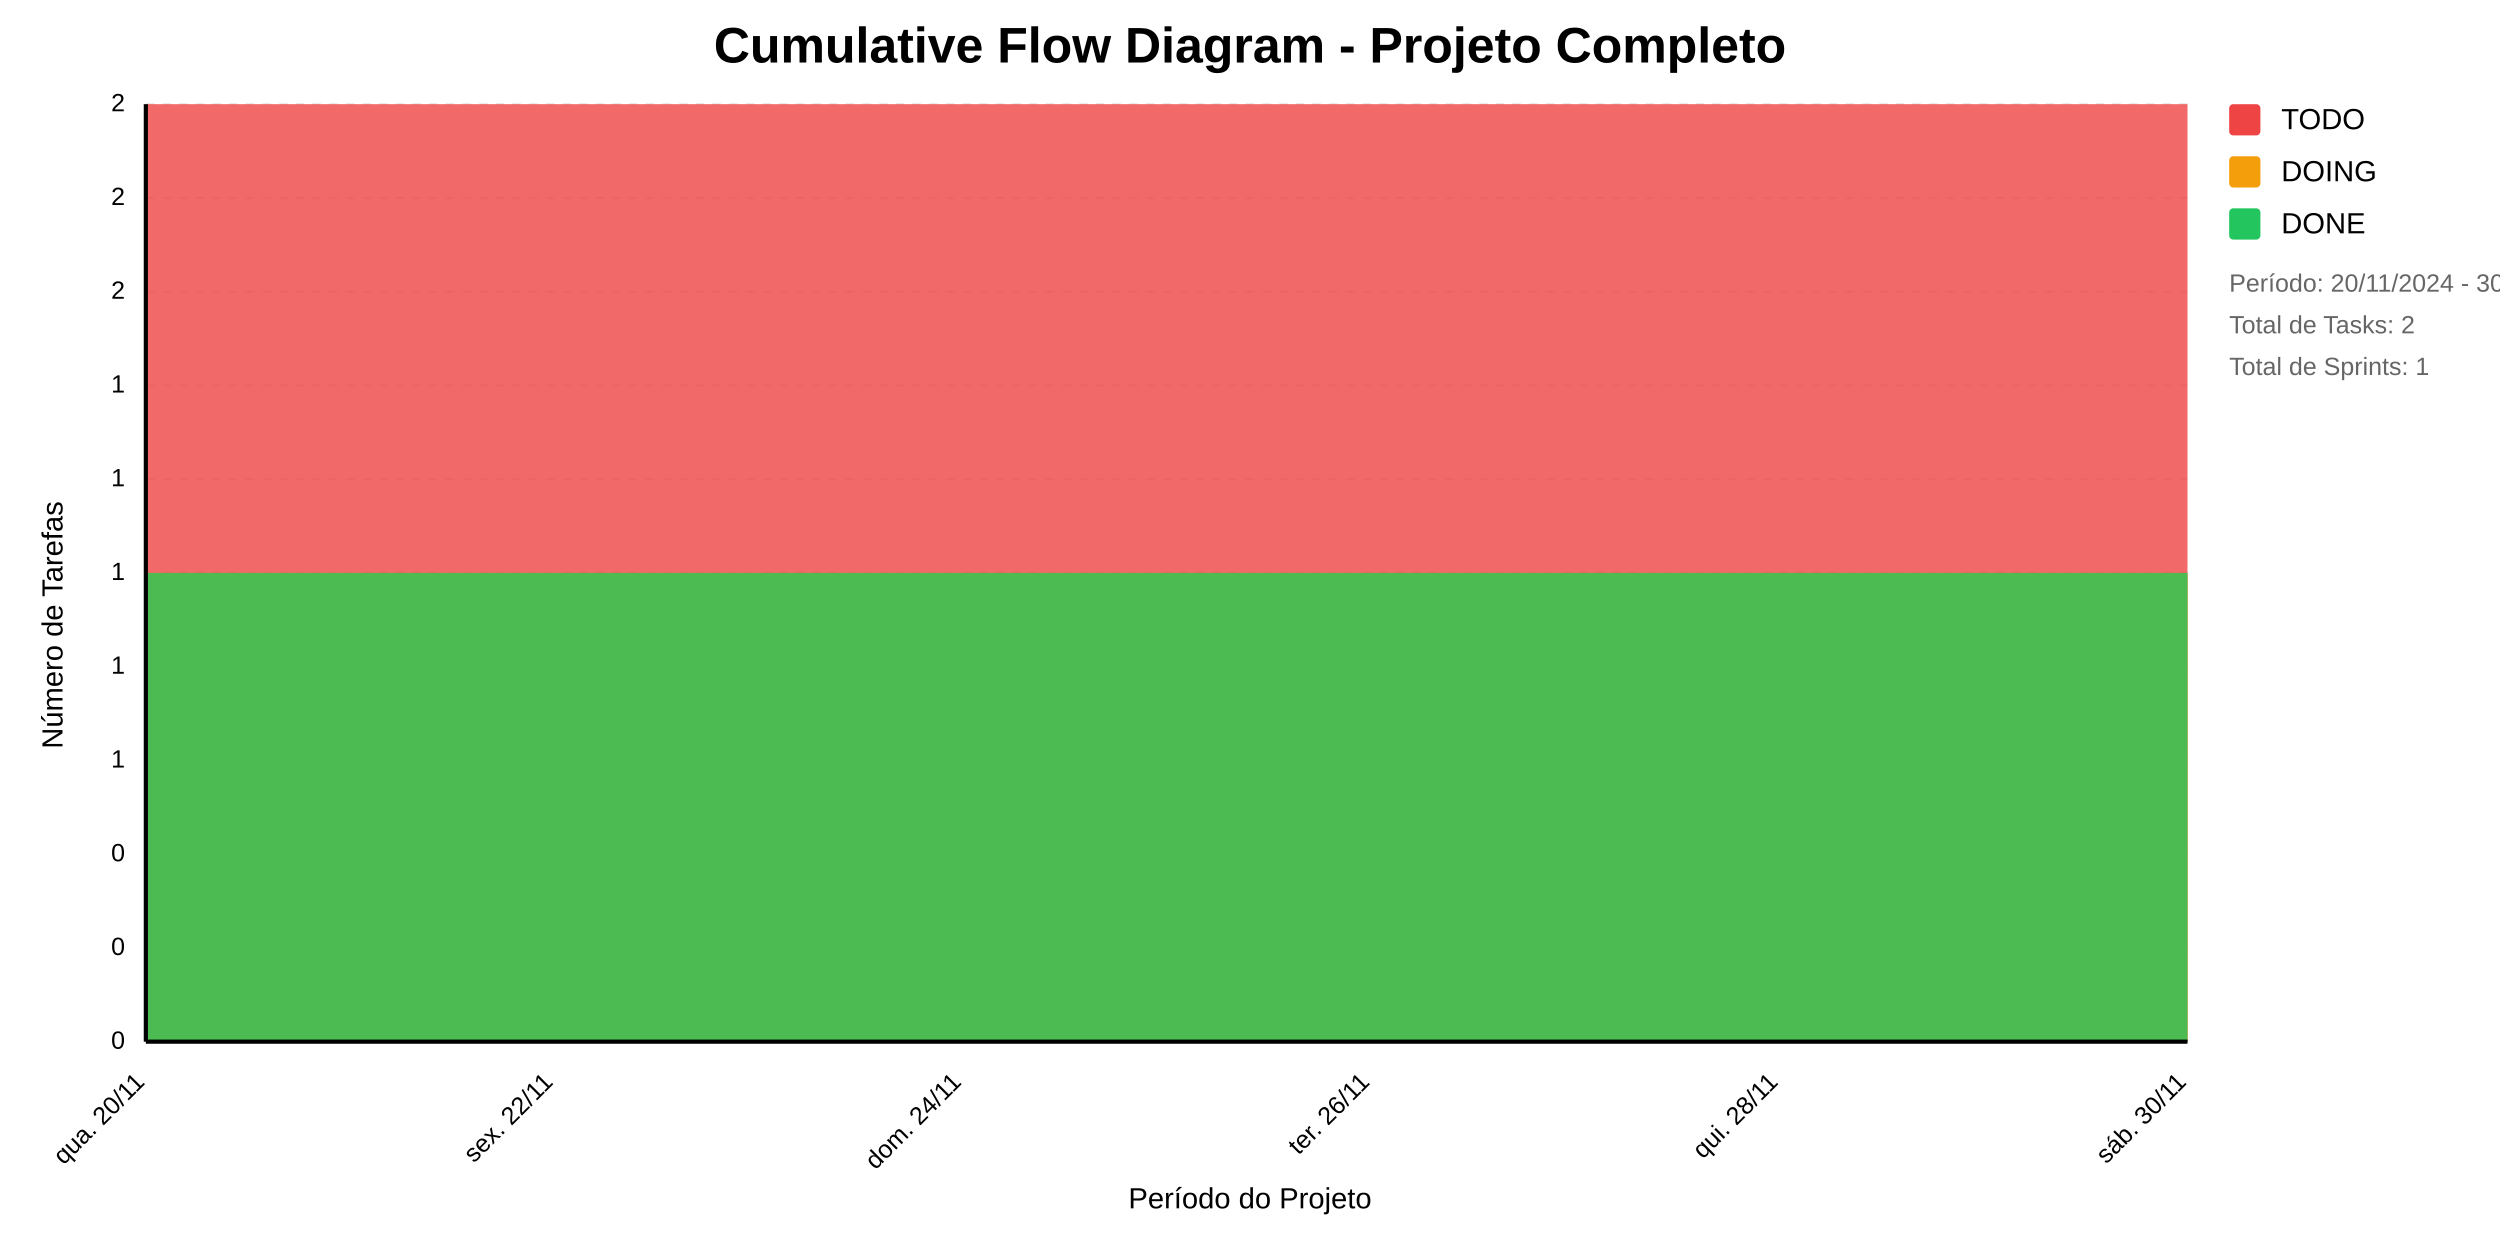
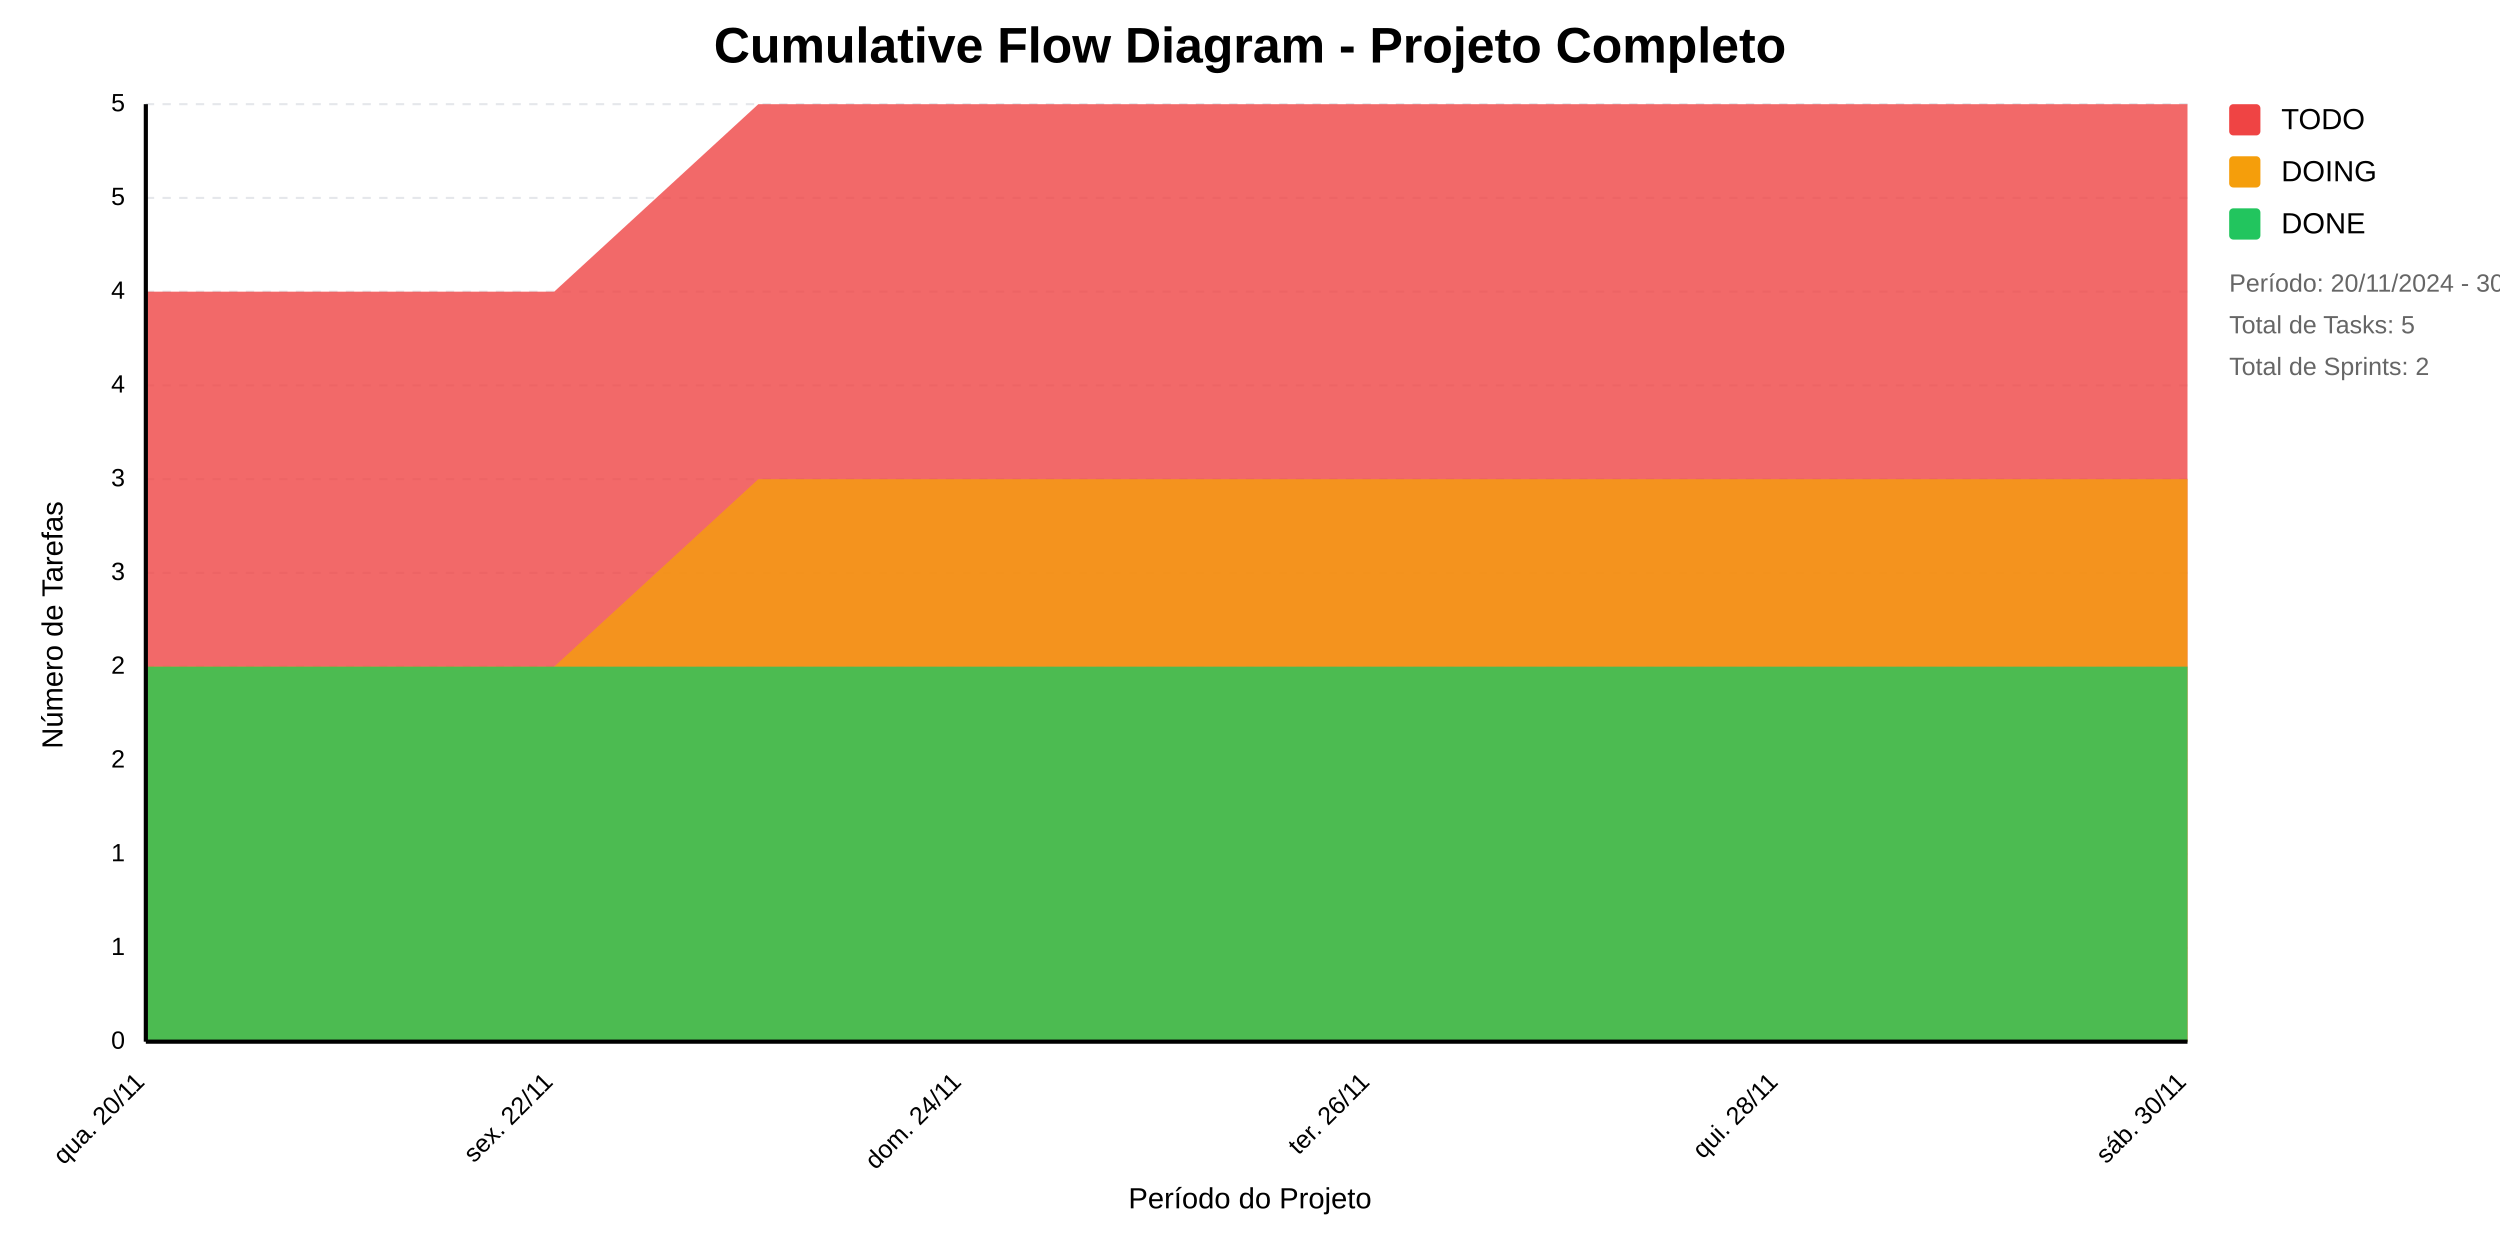
<svg xmlns="http://www.w3.org/2000/svg" viewBox="0 0 1200 600">
  <defs>
    <style>
            text { font-family: Arial, sans-serif; }
            .title { font-size: 24px; font-weight: bold; }
            .label { font-size: 14px; }
            .value { font-size: 12px; fill: #666666; }
            .axis { font-size: 12px; }
            .legend { font-size: 14px; }
          </style>
  </defs>
  <rect width="1200" height="600" fill="white" />
  <line x1="70" y1="50" x2="1050" y2="50" stroke="#e5e7eb" stroke-dasharray="4" />
-   <text x="60" y="50" text-anchor="end" class="axis" dominant-baseline="middle">2</text>
+   <text x="60" y="50" text-anchor="end" class="axis" dominant-baseline="middle">5</text>
  <line x1="70" y1="95" x2="1050" y2="95" stroke="#e5e7eb" stroke-dasharray="4" />
-   <text x="60" y="95" text-anchor="end" class="axis" dominant-baseline="middle">2</text>
+   <text x="60" y="95" text-anchor="end" class="axis" dominant-baseline="middle">5</text>
  <line x1="70" y1="140" x2="1050" y2="140" stroke="#e5e7eb" stroke-dasharray="4" />
-   <text x="60" y="140" text-anchor="end" class="axis" dominant-baseline="middle">2</text>
+   <text x="60" y="140" text-anchor="end" class="axis" dominant-baseline="middle">4</text>
  <line x1="70" y1="185" x2="1050" y2="185" stroke="#e5e7eb" stroke-dasharray="4" />
-   <text x="60" y="185" text-anchor="end" class="axis" dominant-baseline="middle">1</text>
+   <text x="60" y="185" text-anchor="end" class="axis" dominant-baseline="middle">4</text>
  <line x1="70" y1="230" x2="1050" y2="230" stroke="#e5e7eb" stroke-dasharray="4" />
-   <text x="60" y="230" text-anchor="end" class="axis" dominant-baseline="middle">1</text>
+   <text x="60" y="230" text-anchor="end" class="axis" dominant-baseline="middle">3</text>
  <line x1="70" y1="275" x2="1050" y2="275" stroke="#e5e7eb" stroke-dasharray="4" />
-   <text x="60" y="275" text-anchor="end" class="axis" dominant-baseline="middle">1</text>
+   <text x="60" y="275" text-anchor="end" class="axis" dominant-baseline="middle">3</text>
  <line x1="70" y1="320" x2="1050" y2="320" stroke="#e5e7eb" stroke-dasharray="4" />
-   <text x="60" y="320" text-anchor="end" class="axis" dominant-baseline="middle">1</text>
+   <text x="60" y="320" text-anchor="end" class="axis" dominant-baseline="middle">2</text>
  <line x1="70" y1="365" x2="1050" y2="365" stroke="#e5e7eb" stroke-dasharray="4" />
-   <text x="60" y="365" text-anchor="end" class="axis" dominant-baseline="middle">1</text>
+   <text x="60" y="365" text-anchor="end" class="axis" dominant-baseline="middle">2</text>
  <line x1="70" y1="410" x2="1050" y2="410" stroke="#e5e7eb" stroke-dasharray="4" />
-   <text x="60" y="410" text-anchor="end" class="axis" dominant-baseline="middle">0</text>
+   <text x="60" y="410" text-anchor="end" class="axis" dominant-baseline="middle">1</text>
  <line x1="70" y1="455" x2="1050" y2="455" stroke="#e5e7eb" stroke-dasharray="4" />
-   <text x="60" y="455" text-anchor="end" class="axis" dominant-baseline="middle">0</text>
+   <text x="60" y="455" text-anchor="end" class="axis" dominant-baseline="middle">1</text>
  <line x1="70" y1="500" x2="1050" y2="500" stroke="#e5e7eb" stroke-dasharray="4" />
  <text x="60" y="500" text-anchor="end" class="axis" dominant-baseline="middle">0</text>
-   <path d="M70,50 L168,50 L266,50 L364,50 L462,50 L560,50 L658,50 L756,50 L854,50 L952,50 L1050,50 L1050,500 L952,500 L854,500 L756,500 L658,500 L560,500 L462,500 L364,500 L266,500 L168,500 L70,500 Z" fill="#ef4444" opacity="0.8" />
-   <path d="M70,275 L168,275 L266,275 L364,275 L462,275 L560,275 L658,275 L756,275 L854,275 L952,275 L1050,275 L1050,500 L952,500 L854,500 L756,500 L658,500 L560,500 L462,500 L364,500 L266,500 L168,500 L70,500 Z" fill="#f59e0b" opacity="0.8" />
-   <path d="M70,275 L168,275 L266,275 L364,275 L462,275 L560,275 L658,275 L756,275 L854,275 L952,275 L1050,275 L1050,500 L952,500 L854,500 L756,500 L658,500 L560,500 L462,500 L364,500 L266,500 L168,500 L70,500 Z" fill="#22c55e" opacity="0.8" />
+   <path d="M70,140 L168,140 L266,140 L364,50 L462,50 L560,50 L658,50 L756,50 L854,50 L952,50 L1050,50 L1050,500 L952,500 L854,500 L756,500 L658,500 L560,500 L462,500 L364,500 L266,500 L168,500 L70,500 Z" fill="#ef4444" opacity="0.8" />
+   <path d="M70,320 L168,320 L266,320 L364,230 L462,230 L560,230 L658,230 L756,230 L854,230 L952,230 L1050,230 L1050,500 L952,500 L854,500 L756,500 L658,500 L560,500 L462,500 L364,500 L266,500 L168,500 L70,500 Z" fill="#f59e0b" opacity="0.8" />
+   <path d="M70,320 L168,320 L266,320 L364,320 L462,320 L560,320 L658,320 L756,320 L854,320 L952,320 L1050,320 L1050,500 L952,500 L854,500 L756,500 L658,500 L560,500 L462,500 L364,500 L266,500 L168,500 L70,500 Z" fill="#22c55e" opacity="0.8" />
  <line x1="70" y1="50" x2="70" y2="500" stroke="black" stroke-width="2" />
  <line x1="70" y1="500" x2="1050" y2="500" stroke="black" stroke-width="2" />
  <text transform="rotate(-45 70 520)" x="70" y="520" text-anchor="end" class="axis">qua. 20/11</text>
  <text transform="rotate(-45 266 520)" x="266" y="520" text-anchor="end" class="axis">sex. 22/11</text>
  <text transform="rotate(-45 462 520)" x="462" y="520" text-anchor="end" class="axis">dom. 24/11</text>
  <text transform="rotate(-45 658 520)" x="658" y="520" text-anchor="end" class="axis">ter. 26/11</text>
  <text transform="rotate(-45 854 520)" x="854" y="520" text-anchor="end" class="axis">qui. 28/11</text>
  <text transform="rotate(-45 1050 520)" x="1050" y="520" text-anchor="end" class="axis">sáb. 30/11</text>
  <text transform="rotate(-90 30 300)" x="30" y="300" text-anchor="middle" class="label">Número de Tarefas</text>
  <text x="600" y="580" text-anchor="middle" class="label">Período do Projeto</text>
  <text x="600" y="30" text-anchor="middle" class="title">Cumulative Flow Diagram - Projeto Completo</text>
  <g transform="translate(1070, 50)">
    <rect width="15" height="15" fill="#ef4444" rx="2" />
    <text x="25" y="12" class="legend">TODO</text>
    <rect y="25" width="15" height="15" fill="#f59e0b" rx="2" />
    <text x="25" y="37" class="legend">DOING</text>
    <rect y="50" width="15" height="15" fill="#22c55e" rx="2" />
    <text x="25" y="62" class="legend">DONE</text>
    <text x="0" y="90" class="value">
            Período: 20/11/2024 - 
            30/11/2024
          </text>
    <text x="0" y="110" class="value">
-             Total de Tasks: 2
+             Total de Tasks: 5
          </text>
    <text x="0" y="130" class="value">
-             Total de Sprints: 1
+             Total de Sprints: 2
          </text>
  </g>
</svg>
